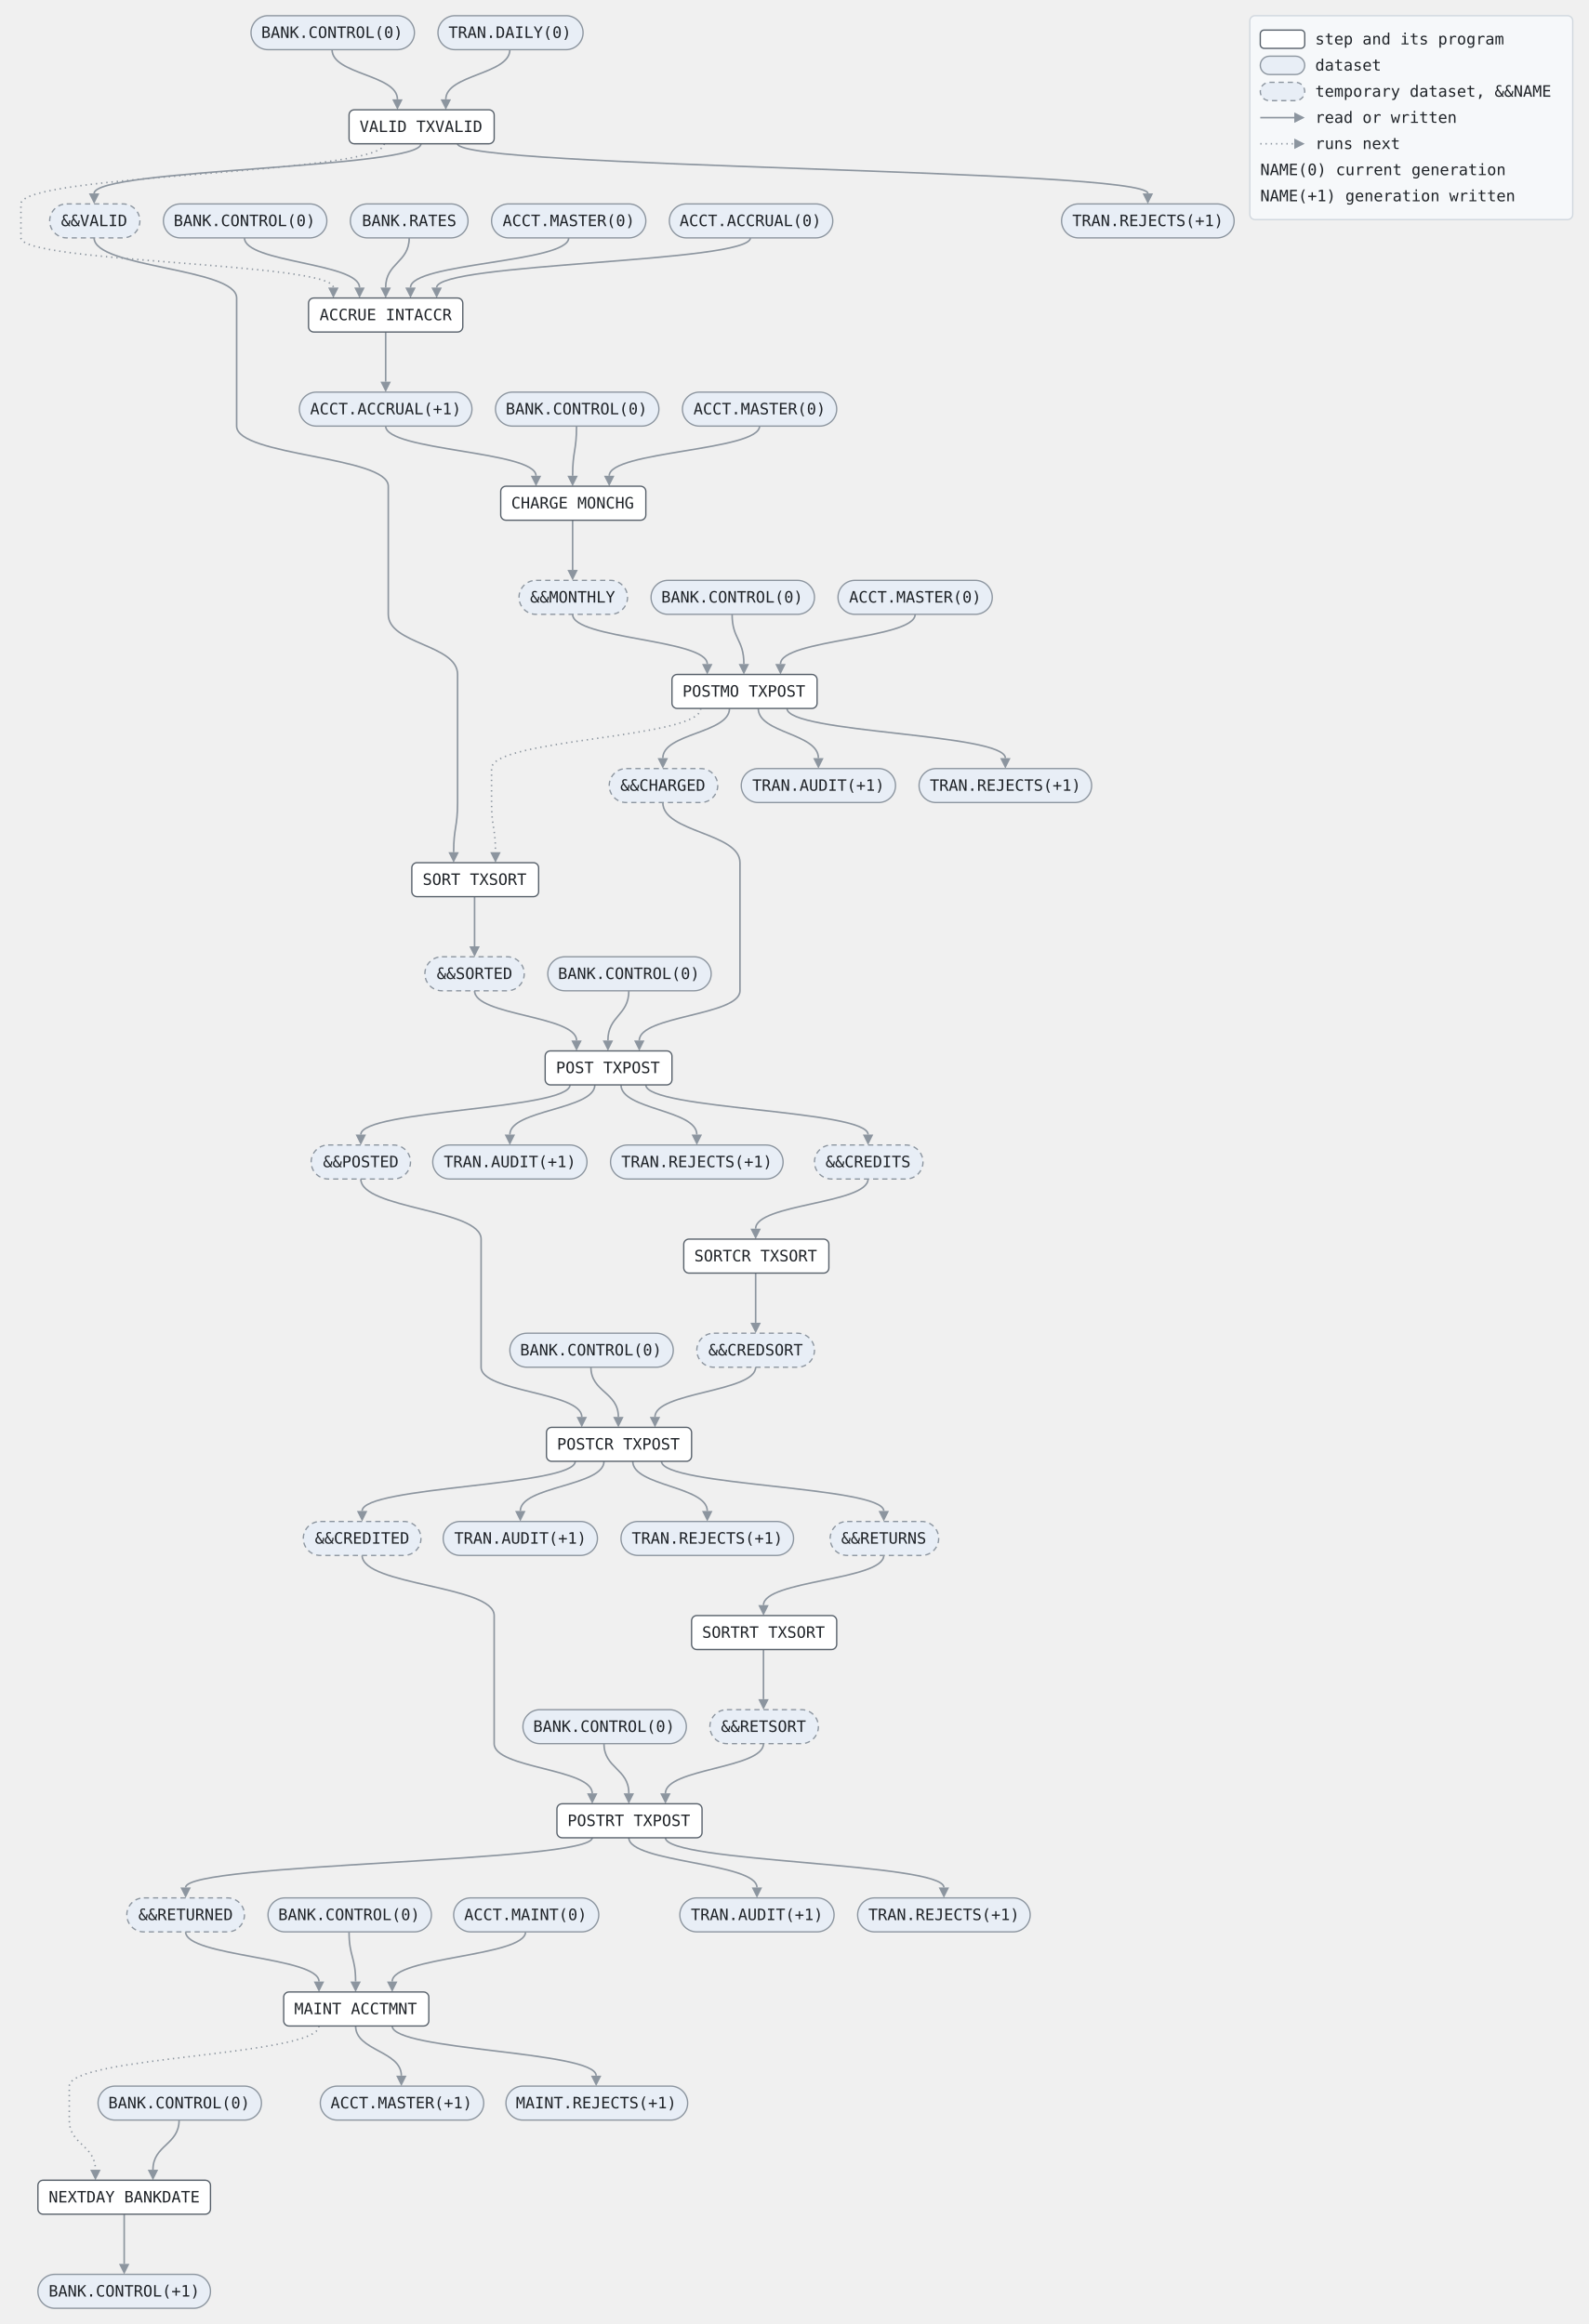
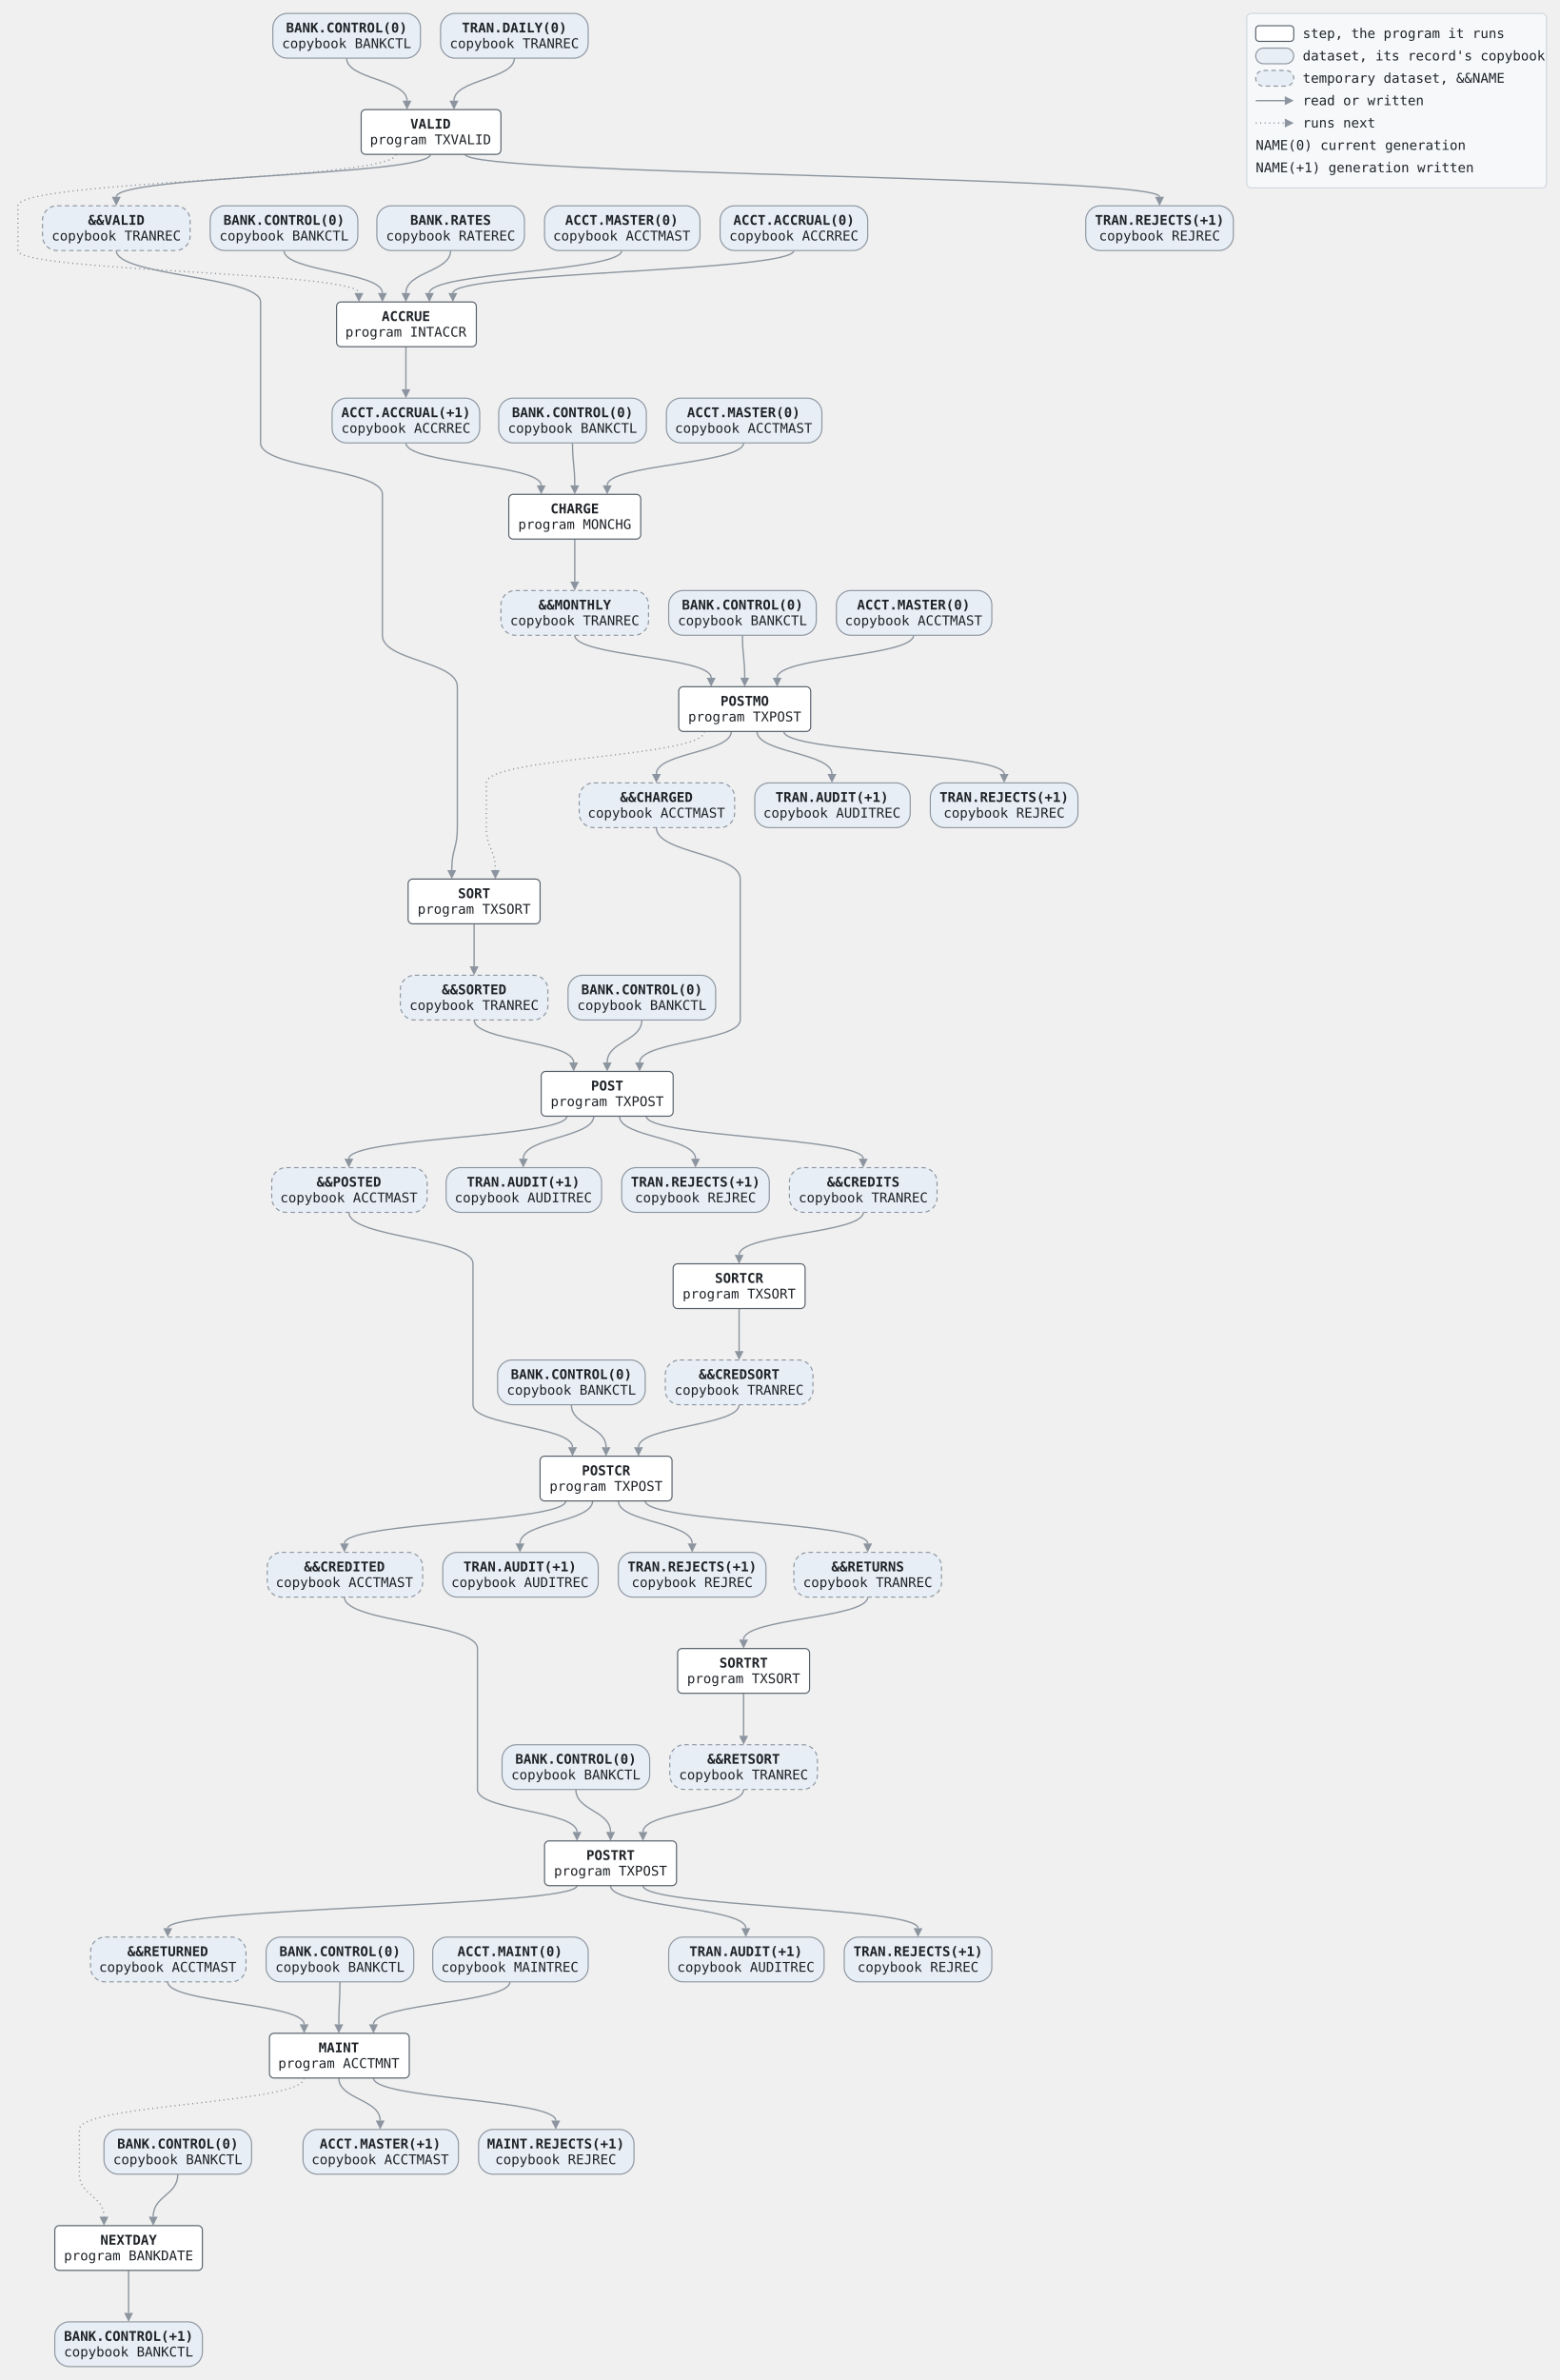
- <svg xmlns="http://www.w3.org/2000/svg" width="1215" height="1778" viewBox="0 0 1215 1778" font-family="ui-monospace, SFMono-Regular, Menlo, Consolas, monospace" font-size="12">
+ <svg xmlns="http://www.w3.org/2000/svg" width="1395" height="2128" viewBox="0 0 1395 2128" font-family="ui-monospace, SFMono-Regular, Menlo, Consolas, monospace" font-size="12">
  <style>
.box { fill: #ffffff; stroke: #57606a; stroke-width: 1 }
.box.emphasis { stroke-width: 2.5 }
.box.data { fill: #e8eef6; stroke: #8c959f }
.box.dashed { stroke-dasharray: 4 3 }
.label { fill: #1f2328 }
.label.first { font-weight: 600 }
.edge { fill: none; stroke: #8c959f; stroke-width: 1.2 }
.edge.dashed { stroke-dasharray: 4 3 }
.edge.dotted { stroke-dasharray: 1 3 }
.head { fill: #8c959f }
.legend { fill: #f6f8fa; stroke: #d0d7de }
@media (prefers-color-scheme: dark) {
  .box { fill: #161b22; stroke: #8b949e }
  .box.data { fill: #1f2a3a; stroke: #6e7681 }
  .label { fill: #e6edf3 }
  .edge { stroke: #6e7681 }
  .head { fill: #6e7681 }
  .legend { fill: #0d1117; stroke: #30363d }
}
</style>
  <defs>
    <marker id="arrow" viewBox="0 0 8 8" refX="0" refY="4" markerUnits="userSpaceOnUse" markerWidth="8" markerHeight="8" orient="auto-start-reverse">
      <path class="head" d="M0,0 L8,4 L0,8 z" />
    </marker>
  </defs>
-   <path class="edge" d="M254,38 C254,57 304,57 304,76" marker-end="url(#arrow)" />
-   <path class="edge" d="M390,38 C390,57 341,57 341,76" marker-end="url(#arrow)" />
-   <path class="edge" d="M322,110 C322,129 72,129 72,148" marker-end="url(#arrow)" />
-   <path class="edge" d="M350,110 C350,129 878,129 878,148" marker-end="url(#arrow)" />
-   <path class="edge" d="M187,182 C187,201 275,201 275,220" marker-end="url(#arrow)" />
-   <path class="edge" d="M313,182 C313,201 295,201 295,220" marker-end="url(#arrow)" />
-   <path class="edge" d="M435,182 C435,201 314,201 314,220" marker-end="url(#arrow)" />
-   <path class="edge" d="M574,182 C574,201 334,201 334,220" marker-end="url(#arrow)" />
-   <path class="edge dotted" d="M294,110 C294,133 16,133 16,156 L16,182 C16,201 255,201 255,220" marker-end="url(#arrow)" />
-   <path class="edge" d="M295,254 C295,273 295,273 295,292" marker-end="url(#arrow)" />
-   <path class="edge" d="M441,326 C441,345 438,345 438,364" marker-end="url(#arrow)" />
-   <path class="edge" d="M581,326 C581,345 466,345 466,364" marker-end="url(#arrow)" />
-   <path class="edge" d="M295,326 C295,345 410,345 410,364" marker-end="url(#arrow)" />
-   <path class="edge" d="M438,398 C438,417 438,417 438,436" marker-end="url(#arrow)" />
-   <path class="edge" d="M560,470 C560,489 569,489 569,508" marker-end="url(#arrow)" />
-   <path class="edge" d="M700,470 C700,489 597,489 597,508" marker-end="url(#arrow)" />
-   <path class="edge" d="M438,470 C438,489 541,489 541,508" marker-end="url(#arrow)" />
-   <path class="edge" d="M558,542 C558,561 507,561 507,580" marker-end="url(#arrow)" />
-   <path class="edge" d="M580,542 C580,561 626,561 626,580" marker-end="url(#arrow)" />
-   <path class="edge" d="M602,542 C602,561 769,561 769,580" marker-end="url(#arrow)" />
-   <path class="edge" d="M72,182 C72,205 181,205 181,228 L181,254 C181,277 181,277 181,300 L181,326 C181,349 297,349 297,372 L297,398 C297,421 297,421 297,444 L297,470 C297,493 350,493 350,516 L350,542 C350,565 350,565 350,588 L350,614 C350,633 347,633 347,652" marker-end="url(#arrow)" />
-   <path class="edge dotted" d="M536,542 C536,565 376,565 376,588 L376,614 C376,633 379,633 379,652" marker-end="url(#arrow)" />
-   <path class="edge" d="M363,686 C363,705 363,705 363,724" marker-end="url(#arrow)" />
-   <path class="edge" d="M481,758 C481,777 465,777 465,796" marker-end="url(#arrow)" />
-   <path class="edge" d="M507,614 C507,637 566,637 566,660 L566,686 C566,709 566,709 566,732 L566,758 C566,777 489,777 489,796" marker-end="url(#arrow)" />
-   <path class="edge" d="M363,758 C363,777 441,777 441,796" marker-end="url(#arrow)" />
-   <path class="edge" d="M436,830 C436,849 276,849 276,868" marker-end="url(#arrow)" />
-   <path class="edge" d="M455,830 C455,849 390,849 390,868" marker-end="url(#arrow)" />
-   <path class="edge" d="M475,830 C475,849 533,849 533,868" marker-end="url(#arrow)" />
-   <path class="edge" d="M494,830 C494,849 664,849 664,868" marker-end="url(#arrow)" />
-   <path class="edge" d="M664,902 C664,921 578,921 578,940" marker-end="url(#arrow)" />
-   <path class="edge" d="M578,974 C578,993 578,993 578,1012" marker-end="url(#arrow)" />
-   <path class="edge" d="M452,1046 C452,1065 473,1065 473,1084" marker-end="url(#arrow)" />
-   <path class="edge" d="M276,902 C276,925 368,925 368,948 L368,974 C368,997 368,997 368,1020 L368,1046 C368,1065 445,1065 445,1084" marker-end="url(#arrow)" />
-   <path class="edge" d="M578,1046 C578,1065 501,1065 501,1084" marker-end="url(#arrow)" />
-   <path class="edge" d="M440,1118 C440,1137 277,1137 277,1156" marker-end="url(#arrow)" />
-   <path class="edge" d="M462,1118 C462,1137 398,1137 398,1156" marker-end="url(#arrow)" />
-   <path class="edge" d="M484,1118 C484,1137 541,1137 541,1156" marker-end="url(#arrow)" />
-   <path class="edge" d="M506,1118 C506,1137 676,1137 676,1156" marker-end="url(#arrow)" />
-   <path class="edge" d="M676,1190 C676,1209 584,1209 584,1228" marker-end="url(#arrow)" />
-   <path class="edge" d="M584,1262 C584,1281 584,1281 584,1300" marker-end="url(#arrow)" />
-   <path class="edge" d="M462,1334 C462,1353 481,1353 481,1372" marker-end="url(#arrow)" />
-   <path class="edge" d="M277,1190 C277,1213 378,1213 378,1236 L378,1262 C378,1285 378,1285 378,1308 L378,1334 C378,1353 453,1353 453,1372" marker-end="url(#arrow)" />
-   <path class="edge" d="M584,1334 C584,1353 509,1353 509,1372" marker-end="url(#arrow)" />
-   <path class="edge" d="M453,1406 C453,1425 142,1425 142,1444" marker-end="url(#arrow)" />
-   <path class="edge" d="M481,1406 C481,1425 579,1425 579,1444" marker-end="url(#arrow)" />
-   <path class="edge" d="M509,1406 C509,1425 722,1425 722,1444" marker-end="url(#arrow)" />
-   <path class="edge" d="M267,1478 C267,1497 272,1497 272,1516" marker-end="url(#arrow)" />
-   <path class="edge" d="M142,1478 C142,1497 244,1497 244,1516" marker-end="url(#arrow)" />
-   <path class="edge" d="M402,1478 C402,1497 300,1497 300,1516" marker-end="url(#arrow)" />
-   <path class="edge" d="M272,1550 C272,1569 307,1569 307,1588" marker-end="url(#arrow)" />
-   <path class="edge" d="M300,1550 C300,1569 456,1569 456,1588" marker-end="url(#arrow)" />
-   <path class="edge" d="M137,1622 C137,1641 117,1641 117,1660" marker-end="url(#arrow)" />
-   <path class="edge dotted" d="M244,1550 C244,1573 53,1573 53,1596 L53,1622 C53,1641 73,1641 73,1660" marker-end="url(#arrow)" />
-   <path class="edge" d="M95,1694 C95,1713 95,1713 95,1732" marker-end="url(#arrow)" />
-   <g>
-     <rect class="box data" x="192" y="12" width="125" height="26" rx="13" />
-     <text class="label" x="254" y="29" text-anchor="middle">BANK.CONTROL(0)</text>
-   </g>
-   <g>
-     <rect class="box data" x="335" y="12" width="111" height="26" rx="13" />
-     <text class="label" x="390" y="29" text-anchor="middle">TRAN.DAILY(0)</text>
-   </g>
-   <a href="../../../pangaea/jobs/DAILY.jcl#L20">
-     <rect class="box" x="267" y="84" width="111" height="26" rx="4" />
-     <text class="label" x="322" y="101" text-anchor="middle">VALID TXVALID</text>
-   </a>
-   <g>
-     <rect class="box data dashed" x="38" y="156" width="69" height="26" rx="13" />
-     <text class="label" x="72" y="173" text-anchor="middle">&amp;&amp;VALID</text>
-   </g>
-   <g>
-     <rect class="box data" x="812" y="156" width="132" height="26" rx="13" />
-     <text class="label" x="878" y="173" text-anchor="middle">TRAN.REJECTS(+1)</text>
-   </g>
-   <g>
-     <rect class="box data" x="125" y="156" width="125" height="26" rx="13" />
-     <text class="label" x="187" y="173" text-anchor="middle">BANK.CONTROL(0)</text>
-   </g>
-   <g>
-     <rect class="box data" x="268" y="156" width="90" height="26" rx="13" />
-     <text class="label" x="313" y="173" text-anchor="middle">BANK.RATES</text>
-   </g>
-   <g>
-     <rect class="box data" x="376" y="156" width="118" height="26" rx="13" />
-     <text class="label" x="435" y="173" text-anchor="middle">ACCT.MASTER(0)</text>
-   </g>
-   <g>
-     <rect class="box data" x="512" y="156" width="125" height="26" rx="13" />
-     <text class="label" x="574" y="173" text-anchor="middle">ACCT.ACCRUAL(0)</text>
-   </g>
-   <a href="../../../pangaea/jobs/DAILY.jcl#L33">
-     <rect class="box" x="236" y="228" width="118" height="26" rx="4" />
-     <text class="label" x="295" y="245" text-anchor="middle">ACCRUE INTACCR</text>
-   </a>
-   <g>
-     <rect class="box data" x="229" y="300" width="132" height="26" rx="13" />
-     <text class="label" x="295" y="317" text-anchor="middle">ACCT.ACCRUAL(+1)</text>
-   </g>
-   <g>
-     <rect class="box data" x="379" y="300" width="125" height="26" rx="13" />
-     <text class="label" x="441" y="317" text-anchor="middle">BANK.CONTROL(0)</text>
-   </g>
-   <g>
-     <rect class="box data" x="522" y="300" width="118" height="26" rx="13" />
-     <text class="label" x="581" y="317" text-anchor="middle">ACCT.MASTER(0)</text>
-   </g>
-   <a href="../../../pangaea/jobs/DAILY.jcl#L41">
-     <rect class="box" x="383" y="372" width="111" height="26" rx="4" />
-     <text class="label" x="438" y="389" text-anchor="middle">CHARGE MONCHG</text>
-   </a>
-   <g>
-     <rect class="box data dashed" x="397" y="444" width="83" height="26" rx="13" />
-     <text class="label" x="438" y="461" text-anchor="middle">&amp;&amp;MONTHLY</text>
-   </g>
-   <g>
-     <rect class="box data" x="498" y="444" width="125" height="26" rx="13" />
-     <text class="label" x="560" y="461" text-anchor="middle">BANK.CONTROL(0)</text>
-   </g>
-   <g>
-     <rect class="box data" x="641" y="444" width="118" height="26" rx="13" />
-     <text class="label" x="700" y="461" text-anchor="middle">ACCT.MASTER(0)</text>
-   </g>
-   <a href="../../../pangaea/jobs/DAILY.jcl#L48">
-     <rect class="box" x="514" y="516" width="111" height="26" rx="4" />
-     <text class="label" x="569" y="533" text-anchor="middle">POSTMO TXPOST</text>
-   </a>
-   <g>
-     <rect class="box data dashed" x="466" y="588" width="83" height="26" rx="13" />
-     <text class="label" x="507" y="605" text-anchor="middle">&amp;&amp;CHARGED</text>
-   </g>
-   <g>
-     <rect class="box data" x="567" y="588" width="118" height="26" rx="13" />
-     <text class="label" x="626" y="605" text-anchor="middle">TRAN.AUDIT(+1)</text>
-   </g>
-   <g>
-     <rect class="box data" x="703" y="588" width="132" height="26" rx="13" />
-     <text class="label" x="769" y="605" text-anchor="middle">TRAN.REJECTS(+1)</text>
-   </g>
-   <a href="../../../pangaea/jobs/DAILY.jcl#L62">
-     <rect class="box" x="315" y="660" width="97" height="26" rx="4" />
-     <text class="label" x="363" y="677" text-anchor="middle">SORT TXSORT</text>
-   </a>
-   <g>
-     <rect class="box data dashed" x="325" y="732" width="76" height="26" rx="13" />
-     <text class="label" x="363" y="749" text-anchor="middle">&amp;&amp;SORTED</text>
-   </g>
-   <g>
-     <rect class="box data" x="419" y="732" width="125" height="26" rx="13" />
-     <text class="label" x="481" y="749" text-anchor="middle">BANK.CONTROL(0)</text>
-   </g>
-   <a href="../../../pangaea/jobs/DAILY.jcl#L66">
-     <rect class="box" x="417" y="804" width="97" height="26" rx="4" />
-     <text class="label" x="465" y="821" text-anchor="middle">POST TXPOST</text>
-   </a>
-   <g>
-     <rect class="box data dashed" x="238" y="876" width="76" height="26" rx="13" />
-     <text class="label" x="276" y="893" text-anchor="middle">&amp;&amp;POSTED</text>
-   </g>
-   <g>
-     <rect class="box data" x="331" y="876" width="118" height="26" rx="13" />
-     <text class="label" x="390" y="893" text-anchor="middle">TRAN.AUDIT(+1)</text>
-   </g>
-   <g>
-     <rect class="box data" x="467" y="876" width="132" height="26" rx="13" />
-     <text class="label" x="533" y="893" text-anchor="middle">TRAN.REJECTS(+1)</text>
-   </g>
-   <g>
-     <rect class="box data dashed" x="623" y="876" width="83" height="26" rx="13" />
-     <text class="label" x="664" y="893" text-anchor="middle">&amp;&amp;CREDITS</text>
-   </g>
-   <a href="../../../pangaea/jobs/DAILY.jcl#L80">
-     <rect class="box" x="523" y="948" width="111" height="26" rx="4" />
-     <text class="label" x="578" y="965" text-anchor="middle">SORTCR TXSORT</text>
-   </a>
-   <g>
-     <rect class="box data dashed" x="533" y="1020" width="90" height="26" rx="13" />
-     <text class="label" x="578" y="1037" text-anchor="middle">&amp;&amp;CREDSORT</text>
-   </g>
-   <g>
-     <rect class="box data" x="390" y="1020" width="125" height="26" rx="13" />
-     <text class="label" x="452" y="1037" text-anchor="middle">BANK.CONTROL(0)</text>
-   </g>
-   <a href="../../../pangaea/jobs/DAILY.jcl#L84">
-     <rect class="box" x="418" y="1092" width="111" height="26" rx="4" />
-     <text class="label" x="473" y="1109" text-anchor="middle">POSTCR TXPOST</text>
-   </a>
-   <g>
-     <rect class="box data dashed" x="232" y="1164" width="90" height="26" rx="13" />
-     <text class="label" x="277" y="1181" text-anchor="middle">&amp;&amp;CREDITED</text>
-   </g>
-   <g>
-     <rect class="box data" x="339" y="1164" width="118" height="26" rx="13" />
-     <text class="label" x="398" y="1181" text-anchor="middle">TRAN.AUDIT(+1)</text>
-   </g>
-   <g>
-     <rect class="box data" x="475" y="1164" width="132" height="26" rx="13" />
-     <text class="label" x="541" y="1181" text-anchor="middle">TRAN.REJECTS(+1)</text>
-   </g>
-   <g>
-     <rect class="box data dashed" x="635" y="1164" width="83" height="26" rx="13" />
-     <text class="label" x="676" y="1181" text-anchor="middle">&amp;&amp;RETURNS</text>
-   </g>
-   <a href="../../../pangaea/jobs/DAILY.jcl#L98">
-     <rect class="box" x="529" y="1236" width="111" height="26" rx="4" />
-     <text class="label" x="584" y="1253" text-anchor="middle">SORTRT TXSORT</text>
-   </a>
-   <g>
-     <rect class="box data dashed" x="543" y="1308" width="83" height="26" rx="13" />
-     <text class="label" x="584" y="1325" text-anchor="middle">&amp;&amp;RETSORT</text>
-   </g>
-   <g>
-     <rect class="box data" x="400" y="1308" width="125" height="26" rx="13" />
-     <text class="label" x="462" y="1325" text-anchor="middle">BANK.CONTROL(0)</text>
-   </g>
-   <a href="../../../pangaea/jobs/DAILY.jcl#L102">
-     <rect class="box" x="426" y="1380" width="111" height="26" rx="4" />
-     <text class="label" x="481" y="1397" text-anchor="middle">POSTRT TXPOST</text>
-   </a>
-   <g>
-     <rect class="box data dashed" x="97" y="1452" width="90" height="26" rx="13" />
-     <text class="label" x="142" y="1469" text-anchor="middle">&amp;&amp;RETURNED</text>
-   </g>
-   <g>
-     <rect class="box data" x="520" y="1452" width="118" height="26" rx="13" />
-     <text class="label" x="579" y="1469" text-anchor="middle">TRAN.AUDIT(+1)</text>
-   </g>
-   <g>
-     <rect class="box data" x="656" y="1452" width="132" height="26" rx="13" />
-     <text class="label" x="722" y="1469" text-anchor="middle">TRAN.REJECTS(+1)</text>
-   </g>
-   <g>
-     <rect class="box data" x="205" y="1452" width="125" height="26" rx="13" />
-     <text class="label" x="267" y="1469" text-anchor="middle">BANK.CONTROL(0)</text>
-   </g>
-   <g>
-     <rect class="box data" x="347" y="1452" width="111" height="26" rx="13" />
-     <text class="label" x="402" y="1469" text-anchor="middle">ACCT.MAINT(0)</text>
-   </g>
-   <a href="../../../pangaea/jobs/DAILY.jcl#L115">
-     <rect class="box" x="217" y="1524" width="111" height="26" rx="4" />
-     <text class="label" x="272" y="1541" text-anchor="middle">MAINT ACCTMNT</text>
-   </a>
-   <g>
-     <rect class="box data" x="245" y="1596" width="125" height="26" rx="13" />
-     <text class="label" x="307" y="1613" text-anchor="middle">ACCT.MASTER(+1)</text>
-   </g>
-   <g>
-     <rect class="box data" x="387" y="1596" width="139" height="26" rx="13" />
-     <text class="label" x="456" y="1613" text-anchor="middle">MAINT.REJECTS(+1)</text>
-   </g>
-   <g>
-     <rect class="box data" x="75" y="1596" width="125" height="26" rx="13" />
-     <text class="label" x="137" y="1613" text-anchor="middle">BANK.CONTROL(0)</text>
-   </g>
-   <a href="../../../pangaea/jobs/DAILY.jcl#L127">
-     <rect class="box" x="29" y="1668" width="132" height="26" rx="4" />
-     <text class="label" x="95" y="1685" text-anchor="middle">NEXTDAY BANKDATE</text>
-   </a>
-   <g>
-     <rect class="box data" x="29" y="1740" width="132" height="26" rx="13" />
-     <text class="label" x="95" y="1757" text-anchor="middle">BANK.CONTROL(+1)</text>
-   </g>
+   <path class="edge" d="M310,52 C310,71 364,71 364,90" marker-end="url(#arrow)" />
+   <path class="edge" d="M460,52 C460,71 406,71 406,90" marker-end="url(#arrow)" />
+   <path class="edge" d="M385,138 C385,157 104,157 104,176" marker-end="url(#arrow)" />
+   <path class="edge" d="M416,138 C416,157 1037,157 1037,176" marker-end="url(#arrow)" />
+   <path class="edge" d="M254,224 C254,243 342,243 342,262" marker-end="url(#arrow)" />
+   <path class="edge" d="M403,224 C403,243 363,243 363,262" marker-end="url(#arrow)" />
+   <path class="edge" d="M556,224 C556,243 384,243 384,262" marker-end="url(#arrow)" />
+   <path class="edge" d="M710,224 C710,243 405,243 405,262" marker-end="url(#arrow)" />
+   <path class="edge dotted" d="M354,138 C354,161 16,161 16,184 L16,224 C16,243 321,243 321,262" marker-end="url(#arrow)" />
+   <path class="edge" d="M363,310 C363,329 363,329 363,348" marker-end="url(#arrow)" />
+   <path class="edge" d="M512,396 C512,415 514,415 514,434" marker-end="url(#arrow)" />
+   <path class="edge" d="M665,396 C665,415 543,415 543,434" marker-end="url(#arrow)" />
+   <path class="edge" d="M363,396 C363,415 484,415 484,434" marker-end="url(#arrow)" />
+   <path class="edge" d="M514,482 C514,501 514,501 514,520" marker-end="url(#arrow)" />
+   <path class="edge" d="M664,568 C664,587 666,587 666,606" marker-end="url(#arrow)" />
+   <path class="edge" d="M817,568 C817,587 695,587 695,606" marker-end="url(#arrow)" />
+   <path class="edge" d="M514,568 C514,587 636,587 636,606" marker-end="url(#arrow)" />
+   <path class="edge" d="M654,654 C654,673 587,673 587,692" marker-end="url(#arrow)" />
+   <path class="edge" d="M677,654 C677,673 744,673 744,692" marker-end="url(#arrow)" />
+   <path class="edge" d="M701,654 C701,673 898,673 898,692" marker-end="url(#arrow)" />
+   <path class="edge" d="M104,224 C104,247 233,247 233,270 L233,310 C233,333 233,333 233,356 L233,396 C233,419 342,419 342,442 L342,482 C342,505 342,505 342,528 L342,568 C342,591 409,591 409,614 L409,654 C409,677 409,677 409,700 L409,740 C409,759 404,759 404,778" marker-end="url(#arrow)" />
+   <path class="edge dotted" d="M630,654 C630,677 435,677 435,700 L435,740 C435,759 443,759 443,778" marker-end="url(#arrow)" />
+   <path class="edge" d="M424,826 C424,845 424,845 424,864" marker-end="url(#arrow)" />
+   <path class="edge" d="M574,912 C574,931 543,931 543,950" marker-end="url(#arrow)" />
+   <path class="edge" d="M587,740 C587,763 662,763 662,786 L662,826 C662,849 662,849 662,872 L662,912 C662,931 572,931 572,950" marker-end="url(#arrow)" />
+   <path class="edge" d="M424,912 C424,931 513,931 513,950" marker-end="url(#arrow)" />
+   <path class="edge" d="M507,998 C507,1017 312,1017 312,1036" marker-end="url(#arrow)" />
+   <path class="edge" d="M531,998 C531,1017 468,1017 468,1036" marker-end="url(#arrow)" />
+   <path class="edge" d="M554,998 C554,1017 622,1017 622,1036" marker-end="url(#arrow)" />
+   <path class="edge" d="M578,998 C578,1017 772,1017 772,1036" marker-end="url(#arrow)" />
+   <path class="edge" d="M772,1084 C772,1103 661,1103 661,1122" marker-end="url(#arrow)" />
+   <path class="edge" d="M661,1170 C661,1189 661,1189 661,1208" marker-end="url(#arrow)" />
+   <path class="edge" d="M511,1256 C511,1275 542,1275 542,1294" marker-end="url(#arrow)" />
+   <path class="edge" d="M312,1084 C312,1107 423,1107 423,1130 L423,1170 C423,1193 423,1193 423,1216 L423,1256 C423,1275 512,1275 512,1294" marker-end="url(#arrow)" />
+   <path class="edge" d="M661,1256 C661,1275 571,1275 571,1294" marker-end="url(#arrow)" />
+   <path class="edge" d="M506,1342 C506,1361 308,1361 308,1380" marker-end="url(#arrow)" />
+   <path class="edge" d="M530,1342 C530,1361 465,1361 465,1380" marker-end="url(#arrow)" />
+   <path class="edge" d="M553,1342 C553,1361 619,1361 619,1380" marker-end="url(#arrow)" />
+   <path class="edge" d="M577,1342 C577,1361 776,1361 776,1380" marker-end="url(#arrow)" />
+   <path class="edge" d="M776,1428 C776,1447 665,1447 665,1466" marker-end="url(#arrow)" />
+   <path class="edge" d="M665,1514 C665,1533 665,1533 665,1552" marker-end="url(#arrow)" />
+   <path class="edge" d="M515,1600 C515,1619 546,1619 546,1638" marker-end="url(#arrow)" />
+   <path class="edge" d="M308,1428 C308,1451 427,1451 427,1474 L427,1514 C427,1537 427,1537 427,1560 L427,1600 C427,1619 516,1619 516,1638" marker-end="url(#arrow)" />
+   <path class="edge" d="M665,1600 C665,1619 575,1619 575,1638" marker-end="url(#arrow)" />
+   <path class="edge" d="M516,1686 C516,1705 150,1705 150,1724" marker-end="url(#arrow)" />
+   <path class="edge" d="M546,1686 C546,1705 667,1705 667,1724" marker-end="url(#arrow)" />
+   <path class="edge" d="M575,1686 C575,1705 821,1705 821,1724" marker-end="url(#arrow)" />
+   <path class="edge" d="M304,1772 C304,1791 303,1791 303,1810" marker-end="url(#arrow)" />
+   <path class="edge" d="M150,1772 C150,1791 272,1791 272,1810" marker-end="url(#arrow)" />
+   <path class="edge" d="M456,1772 C456,1791 334,1791 334,1810" marker-end="url(#arrow)" />
+   <path class="edge" d="M303,1858 C303,1877 340,1877 340,1896" marker-end="url(#arrow)" />
+   <path class="edge" d="M334,1858 C334,1877 497,1877 497,1896" marker-end="url(#arrow)" />
+   <path class="edge" d="M159,1944 C159,1963 137,1963 137,1982" marker-end="url(#arrow)" />
+   <path class="edge dotted" d="M272,1858 C272,1881 71,1881 71,1904 L71,1944 C71,1963 93,1963 93,1982" marker-end="url(#arrow)" />
+   <path class="edge" d="M115,2030 C115,2049 115,2049 115,2068" marker-end="url(#arrow)" />
+   <a href="../copybooks/BANKCTL.md">
+     <rect class="box data" x="244" y="12" width="132" height="40" rx="13" />
+     <text class="label first" x="310" y="29" text-anchor="middle">BANK.CONTROL(0)</text>
+     <text class="label" x="310" y="43" text-anchor="middle">copybook BANKCTL</text>
+   </a>
+   <a href="../copybooks/TRANREC.md">
+     <rect class="box data" x="394" y="12" width="132" height="40" rx="13" />
+     <text class="label first" x="460" y="29" text-anchor="middle">TRAN.DAILY(0)</text>
+     <text class="label" x="460" y="43" text-anchor="middle">copybook TRANREC</text>
+   </a>
+   <a href="../programs/TXVALID.md">
+     <rect class="box" x="323" y="98" width="125" height="40" rx="4" />
+     <text class="label first" x="385" y="115" text-anchor="middle">VALID</text>
+     <text class="label" x="385" y="129" text-anchor="middle">program TXVALID</text>
+   </a>
+   <a href="../copybooks/TRANREC.md">
+     <rect class="box data dashed" x="38" y="184" width="132" height="40" rx="13" />
+     <text class="label first" x="104" y="201" text-anchor="middle">&amp;&amp;VALID</text>
+     <text class="label" x="104" y="215" text-anchor="middle">copybook TRANREC</text>
+   </a>
+   <a href="../copybooks/REJREC.md">
+     <rect class="box data" x="971" y="184" width="132" height="40" rx="13" />
+     <text class="label first" x="1037" y="201" text-anchor="middle">TRAN.REJECTS(+1)</text>
+     <text class="label" x="1037" y="215" text-anchor="middle">copybook REJREC</text>
+   </a>
+   <a href="../copybooks/BANKCTL.md">
+     <rect class="box data" x="188" y="184" width="132" height="40" rx="13" />
+     <text class="label first" x="254" y="201" text-anchor="middle">BANK.CONTROL(0)</text>
+     <text class="label" x="254" y="215" text-anchor="middle">copybook BANKCTL</text>
+   </a>
+   <a href="../copybooks/RATEREC.md">
+     <rect class="box data" x="337" y="184" width="132" height="40" rx="13" />
+     <text class="label first" x="403" y="201" text-anchor="middle">BANK.RATES</text>
+     <text class="label" x="403" y="215" text-anchor="middle">copybook RATEREC</text>
+   </a>
+   <a href="../copybooks/ACCTMAST.md">
+     <rect class="box data" x="487" y="184" width="139" height="40" rx="13" />
+     <text class="label first" x="556" y="201" text-anchor="middle">ACCT.MASTER(0)</text>
+     <text class="label" x="556" y="215" text-anchor="middle">copybook ACCTMAST</text>
+   </a>
+   <a href="../copybooks/ACCRREC.md">
+     <rect class="box data" x="644" y="184" width="132" height="40" rx="13" />
+     <text class="label first" x="710" y="201" text-anchor="middle">ACCT.ACCRUAL(0)</text>
+     <text class="label" x="710" y="215" text-anchor="middle">copybook ACCRREC</text>
+   </a>
+   <a href="../programs/INTACCR.md">
+     <rect class="box" x="301" y="270" width="125" height="40" rx="4" />
+     <text class="label first" x="363" y="287" text-anchor="middle">ACCRUE</text>
+     <text class="label" x="363" y="301" text-anchor="middle">program INTACCR</text>
+   </a>
+   <a href="../copybooks/ACCRREC.md">
+     <rect class="box data" x="297" y="356" width="132" height="40" rx="13" />
+     <text class="label first" x="363" y="373" text-anchor="middle">ACCT.ACCRUAL(+1)</text>
+     <text class="label" x="363" y="387" text-anchor="middle">copybook ACCRREC</text>
+   </a>
+   <a href="../copybooks/BANKCTL.md">
+     <rect class="box data" x="446" y="356" width="132" height="40" rx="13" />
+     <text class="label first" x="512" y="373" text-anchor="middle">BANK.CONTROL(0)</text>
+     <text class="label" x="512" y="387" text-anchor="middle">copybook BANKCTL</text>
+   </a>
+   <a href="../copybooks/ACCTMAST.md">
+     <rect class="box data" x="596" y="356" width="139" height="40" rx="13" />
+     <text class="label first" x="665" y="373" text-anchor="middle">ACCT.MASTER(0)</text>
+     <text class="label" x="665" y="387" text-anchor="middle">copybook ACCTMAST</text>
+   </a>
+   <a href="../programs/MONCHG.md">
+     <rect class="box" x="455" y="442" width="118" height="40" rx="4" />
+     <text class="label first" x="514" y="459" text-anchor="middle">CHARGE</text>
+     <text class="label" x="514" y="473" text-anchor="middle">program MONCHG</text>
+   </a>
+   <a href="../copybooks/TRANREC.md">
+     <rect class="box data dashed" x="448" y="528" width="132" height="40" rx="13" />
+     <text class="label first" x="514" y="545" text-anchor="middle">&amp;&amp;MONTHLY</text>
+     <text class="label" x="514" y="559" text-anchor="middle">copybook TRANREC</text>
+   </a>
+   <a href="../copybooks/BANKCTL.md">
+     <rect class="box data" x="598" y="528" width="132" height="40" rx="13" />
+     <text class="label first" x="664" y="545" text-anchor="middle">BANK.CONTROL(0)</text>
+     <text class="label" x="664" y="559" text-anchor="middle">copybook BANKCTL</text>
+   </a>
+   <a href="../copybooks/ACCTMAST.md">
+     <rect class="box data" x="748" y="528" width="139" height="40" rx="13" />
+     <text class="label first" x="817" y="545" text-anchor="middle">ACCT.MASTER(0)</text>
+     <text class="label" x="817" y="559" text-anchor="middle">copybook ACCTMAST</text>
+   </a>
+   <a href="../programs/TXPOST.md">
+     <rect class="box" x="607" y="614" width="118" height="40" rx="4" />
+     <text class="label first" x="666" y="631" text-anchor="middle">POSTMO</text>
+     <text class="label" x="666" y="645" text-anchor="middle">program TXPOST</text>
+   </a>
+   <a href="../copybooks/ACCTMAST.md">
+     <rect class="box data dashed" x="518" y="700" width="139" height="40" rx="13" />
+     <text class="label first" x="587" y="717" text-anchor="middle">&amp;&amp;CHARGED</text>
+     <text class="label" x="587" y="731" text-anchor="middle">copybook ACCTMAST</text>
+   </a>
+   <a href="../copybooks/AUDITREC.md">
+     <rect class="box data" x="675" y="700" width="139" height="40" rx="13" />
+     <text class="label first" x="744" y="717" text-anchor="middle">TRAN.AUDIT(+1)</text>
+     <text class="label" x="744" y="731" text-anchor="middle">copybook AUDITREC</text>
+   </a>
+   <a href="../copybooks/REJREC.md">
+     <rect class="box data" x="832" y="700" width="132" height="40" rx="13" />
+     <text class="label first" x="898" y="717" text-anchor="middle">TRAN.REJECTS(+1)</text>
+     <text class="label" x="898" y="731" text-anchor="middle">copybook REJREC</text>
+   </a>
+   <a href="../programs/TXSORT.md">
+     <rect class="box" x="365" y="786" width="118" height="40" rx="4" />
+     <text class="label first" x="424" y="803" text-anchor="middle">SORT</text>
+     <text class="label" x="424" y="817" text-anchor="middle">program TXSORT</text>
+   </a>
+   <a href="../copybooks/TRANREC.md">
+     <rect class="box data dashed" x="358" y="872" width="132" height="40" rx="13" />
+     <text class="label first" x="424" y="889" text-anchor="middle">&amp;&amp;SORTED</text>
+     <text class="label" x="424" y="903" text-anchor="middle">copybook TRANREC</text>
+   </a>
+   <a href="../copybooks/BANKCTL.md">
+     <rect class="box data" x="508" y="872" width="132" height="40" rx="13" />
+     <text class="label first" x="574" y="889" text-anchor="middle">BANK.CONTROL(0)</text>
+     <text class="label" x="574" y="903" text-anchor="middle">copybook BANKCTL</text>
+   </a>
+   <a href="../programs/TXPOST.md">
+     <rect class="box" x="484" y="958" width="118" height="40" rx="4" />
+     <text class="label first" x="543" y="975" text-anchor="middle">POST</text>
+     <text class="label" x="543" y="989" text-anchor="middle">program TXPOST</text>
+   </a>
+   <a href="../copybooks/ACCTMAST.md">
+     <rect class="box data dashed" x="243" y="1044" width="139" height="40" rx="13" />
+     <text class="label first" x="312" y="1061" text-anchor="middle">&amp;&amp;POSTED</text>
+     <text class="label" x="312" y="1075" text-anchor="middle">copybook ACCTMAST</text>
+   </a>
+   <a href="../copybooks/AUDITREC.md">
+     <rect class="box data" x="399" y="1044" width="139" height="40" rx="13" />
+     <text class="label first" x="468" y="1061" text-anchor="middle">TRAN.AUDIT(+1)</text>
+     <text class="label" x="468" y="1075" text-anchor="middle">copybook AUDITREC</text>
+   </a>
+   <a href="../copybooks/REJREC.md">
+     <rect class="box data" x="556" y="1044" width="132" height="40" rx="13" />
+     <text class="label first" x="622" y="1061" text-anchor="middle">TRAN.REJECTS(+1)</text>
+     <text class="label" x="622" y="1075" text-anchor="middle">copybook REJREC</text>
+   </a>
+   <a href="../copybooks/TRANREC.md">
+     <rect class="box data dashed" x="706" y="1044" width="132" height="40" rx="13" />
+     <text class="label first" x="772" y="1061" text-anchor="middle">&amp;&amp;CREDITS</text>
+     <text class="label" x="772" y="1075" text-anchor="middle">copybook TRANREC</text>
+   </a>
+   <a href="../programs/TXSORT.md">
+     <rect class="box" x="602" y="1130" width="118" height="40" rx="4" />
+     <text class="label first" x="661" y="1147" text-anchor="middle">SORTCR</text>
+     <text class="label" x="661" y="1161" text-anchor="middle">program TXSORT</text>
+   </a>
+   <a href="../copybooks/TRANREC.md">
+     <rect class="box data dashed" x="595" y="1216" width="132" height="40" rx="13" />
+     <text class="label first" x="661" y="1233" text-anchor="middle">&amp;&amp;CREDSORT</text>
+     <text class="label" x="661" y="1247" text-anchor="middle">copybook TRANREC</text>
+   </a>
+   <a href="../copybooks/BANKCTL.md">
+     <rect class="box data" x="445" y="1216" width="132" height="40" rx="13" />
+     <text class="label first" x="511" y="1233" text-anchor="middle">BANK.CONTROL(0)</text>
+     <text class="label" x="511" y="1247" text-anchor="middle">copybook BANKCTL</text>
+   </a>
+   <a href="../programs/TXPOST.md">
+     <rect class="box" x="483" y="1302" width="118" height="40" rx="4" />
+     <text class="label first" x="542" y="1319" text-anchor="middle">POSTCR</text>
+     <text class="label" x="542" y="1333" text-anchor="middle">program TXPOST</text>
+   </a>
+   <a href="../copybooks/ACCTMAST.md">
+     <rect class="box data dashed" x="239" y="1388" width="139" height="40" rx="13" />
+     <text class="label first" x="308" y="1405" text-anchor="middle">&amp;&amp;CREDITED</text>
+     <text class="label" x="308" y="1419" text-anchor="middle">copybook ACCTMAST</text>
+   </a>
+   <a href="../copybooks/AUDITREC.md">
+     <rect class="box data" x="396" y="1388" width="139" height="40" rx="13" />
+     <text class="label first" x="465" y="1405" text-anchor="middle">TRAN.AUDIT(+1)</text>
+     <text class="label" x="465" y="1419" text-anchor="middle">copybook AUDITREC</text>
+   </a>
+   <a href="../copybooks/REJREC.md">
+     <rect class="box data" x="553" y="1388" width="132" height="40" rx="13" />
+     <text class="label first" x="619" y="1405" text-anchor="middle">TRAN.REJECTS(+1)</text>
+     <text class="label" x="619" y="1419" text-anchor="middle">copybook REJREC</text>
+   </a>
+   <a href="../copybooks/TRANREC.md">
+     <rect class="box data dashed" x="710" y="1388" width="132" height="40" rx="13" />
+     <text class="label first" x="776" y="1405" text-anchor="middle">&amp;&amp;RETURNS</text>
+     <text class="label" x="776" y="1419" text-anchor="middle">copybook TRANREC</text>
+   </a>
+   <a href="../programs/TXSORT.md">
+     <rect class="box" x="606" y="1474" width="118" height="40" rx="4" />
+     <text class="label first" x="665" y="1491" text-anchor="middle">SORTRT</text>
+     <text class="label" x="665" y="1505" text-anchor="middle">program TXSORT</text>
+   </a>
+   <a href="../copybooks/TRANREC.md">
+     <rect class="box data dashed" x="599" y="1560" width="132" height="40" rx="13" />
+     <text class="label first" x="665" y="1577" text-anchor="middle">&amp;&amp;RETSORT</text>
+     <text class="label" x="665" y="1591" text-anchor="middle">copybook TRANREC</text>
+   </a>
+   <a href="../copybooks/BANKCTL.md">
+     <rect class="box data" x="449" y="1560" width="132" height="40" rx="13" />
+     <text class="label first" x="515" y="1577" text-anchor="middle">BANK.CONTROL(0)</text>
+     <text class="label" x="515" y="1591" text-anchor="middle">copybook BANKCTL</text>
+   </a>
+   <a href="../programs/TXPOST.md">
+     <rect class="box" x="487" y="1646" width="118" height="40" rx="4" />
+     <text class="label first" x="546" y="1663" text-anchor="middle">POSTRT</text>
+     <text class="label" x="546" y="1677" text-anchor="middle">program TXPOST</text>
+   </a>
+   <a href="../copybooks/ACCTMAST.md">
+     <rect class="box data dashed" x="81" y="1732" width="139" height="40" rx="13" />
+     <text class="label first" x="150" y="1749" text-anchor="middle">&amp;&amp;RETURNED</text>
+     <text class="label" x="150" y="1763" text-anchor="middle">copybook ACCTMAST</text>
+   </a>
+   <a href="../copybooks/AUDITREC.md">
+     <rect class="box data" x="598" y="1732" width="139" height="40" rx="13" />
+     <text class="label first" x="667" y="1749" text-anchor="middle">TRAN.AUDIT(+1)</text>
+     <text class="label" x="667" y="1763" text-anchor="middle">copybook AUDITREC</text>
+   </a>
+   <a href="../copybooks/REJREC.md">
+     <rect class="box data" x="755" y="1732" width="132" height="40" rx="13" />
+     <text class="label first" x="821" y="1749" text-anchor="middle">TRAN.REJECTS(+1)</text>
+     <text class="label" x="821" y="1763" text-anchor="middle">copybook REJREC</text>
+   </a>
+   <a href="../copybooks/BANKCTL.md">
+     <rect class="box data" x="238" y="1732" width="132" height="40" rx="13" />
+     <text class="label first" x="304" y="1749" text-anchor="middle">BANK.CONTROL(0)</text>
+     <text class="label" x="304" y="1763" text-anchor="middle">copybook BANKCTL</text>
+   </a>
+   <a href="../copybooks/MAINTREC.md">
+     <rect class="box data" x="387" y="1732" width="139" height="40" rx="13" />
+     <text class="label first" x="456" y="1749" text-anchor="middle">ACCT.MAINT(0)</text>
+     <text class="label" x="456" y="1763" text-anchor="middle">copybook MAINTREC</text>
+   </a>
+   <a href="../programs/ACCTMNT.md">
+     <rect class="box" x="241" y="1818" width="125" height="40" rx="4" />
+     <text class="label first" x="303" y="1835" text-anchor="middle">MAINT</text>
+     <text class="label" x="303" y="1849" text-anchor="middle">program ACCTMNT</text>
+   </a>
+   <a href="../copybooks/ACCTMAST.md">
+     <rect class="box data" x="271" y="1904" width="139" height="40" rx="13" />
+     <text class="label first" x="340" y="1921" text-anchor="middle">ACCT.MASTER(+1)</text>
+     <text class="label" x="340" y="1935" text-anchor="middle">copybook ACCTMAST</text>
+   </a>
+   <a href="../copybooks/REJREC.md">
+     <rect class="box data" x="428" y="1904" width="139" height="40" rx="13" />
+     <text class="label first" x="497" y="1921" text-anchor="middle">MAINT.REJECTS(+1)</text>
+     <text class="label" x="497" y="1935" text-anchor="middle">copybook REJREC</text>
+   </a>
+   <a href="../copybooks/BANKCTL.md">
+     <rect class="box data" x="93" y="1904" width="132" height="40" rx="13" />
+     <text class="label first" x="159" y="1921" text-anchor="middle">BANK.CONTROL(0)</text>
+     <text class="label" x="159" y="1935" text-anchor="middle">copybook BANKCTL</text>
+   </a>
+   <a href="../programs/BANKDATE.md">
+     <rect class="box" x="49" y="1990" width="132" height="40" rx="4" />
+     <text class="label first" x="115" y="2007" text-anchor="middle">NEXTDAY</text>
+     <text class="label" x="115" y="2021" text-anchor="middle">program BANKDATE</text>
+   </a>
+   <a href="../copybooks/BANKCTL.md">
+     <rect class="box data" x="49" y="2076" width="132" height="40" rx="13" />
+     <text class="label first" x="115" y="2093" text-anchor="middle">BANK.CONTROL(+1)</text>
+     <text class="label" x="115" y="2107" text-anchor="middle">copybook BANKCTL</text>
+   </a>
  <g class="legend-keys">
-     <rect class="legend" x="956" y="12" width="247" height="156" rx="4" />
-     <rect class="box" x="964" y="23" width="34" height="14" rx="3" />
-     <text class="label" x="1006" y="34">step and its program</text>
-     <rect class="box data" x="964" y="43" width="34" height="14" rx="7" />
-     <text class="label" x="1006" y="54">dataset</text>
-     <rect class="box data dashed" x="964" y="63" width="34" height="14" rx="7" />
-     <text class="label" x="1006" y="74">temporary dataset, &amp;&amp;NAME</text>
-     <path class="edge" d="M964,90 L990,90" marker-end="url(#arrow)" />
-     <text class="label" x="1006" y="94">read or written</text>
-     <path class="edge dotted" d="M964,110 L990,110" marker-end="url(#arrow)" />
-     <text class="label" x="1006" y="114">runs next</text>
-     <text class="label" x="964" y="134">NAME(0)  current generation</text>
-     <text class="label" x="964" y="154">NAME(+1) generation written</text>
+     <rect class="legend" x="1115" y="12" width="268" height="156" rx="4" />
+     <rect class="box" x="1123" y="23" width="34" height="14" rx="3" />
+     <text class="label" x="1165" y="34">step, the program it runs</text>
+     <rect class="box data" x="1123" y="43" width="34" height="14" rx="7" />
+     <text class="label" x="1165" y="54">dataset, its record's copybook</text>
+     <rect class="box data dashed" x="1123" y="63" width="34" height="14" rx="7" />
+     <text class="label" x="1165" y="74">temporary dataset, &amp;&amp;NAME</text>
+     <path class="edge" d="M1123,90 L1149,90" marker-end="url(#arrow)" />
+     <text class="label" x="1165" y="94">read or written</text>
+     <path class="edge dotted" d="M1123,110 L1149,110" marker-end="url(#arrow)" />
+     <text class="label" x="1165" y="114">runs next</text>
+     <text class="label" x="1123" y="134">NAME(0)  current generation</text>
+     <text class="label" x="1123" y="154">NAME(+1) generation written</text>
  </g>
</svg>
